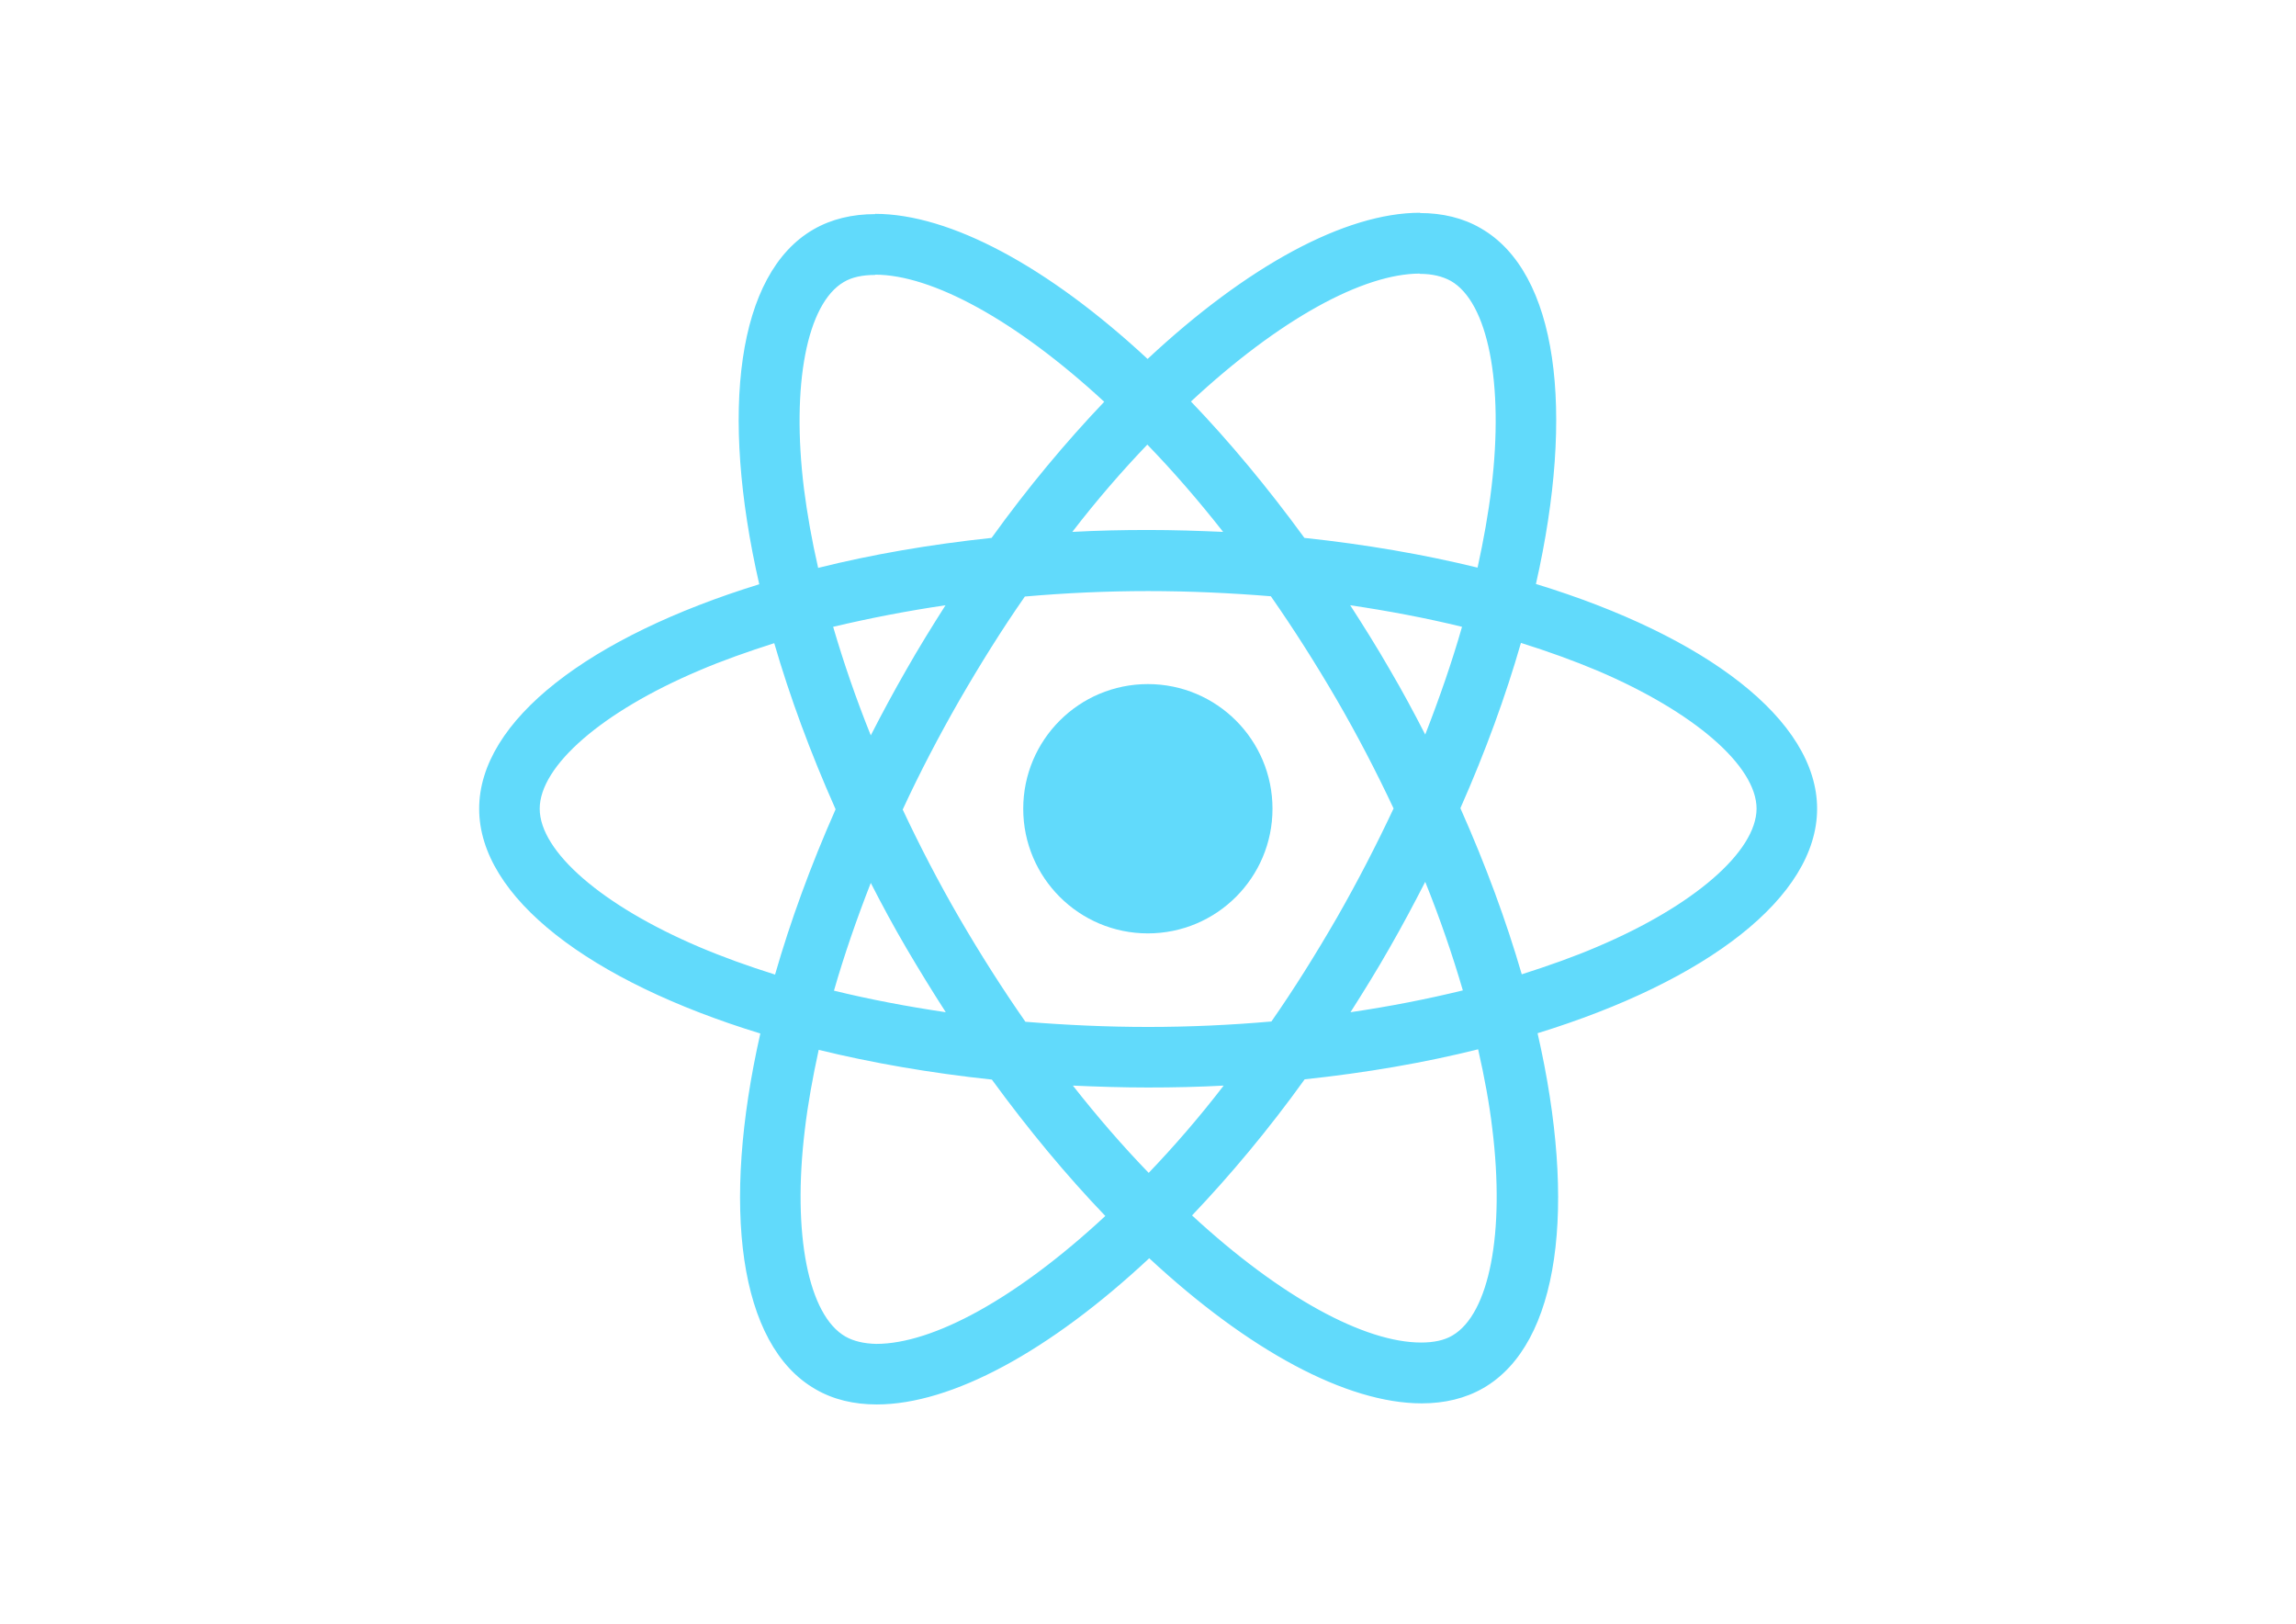
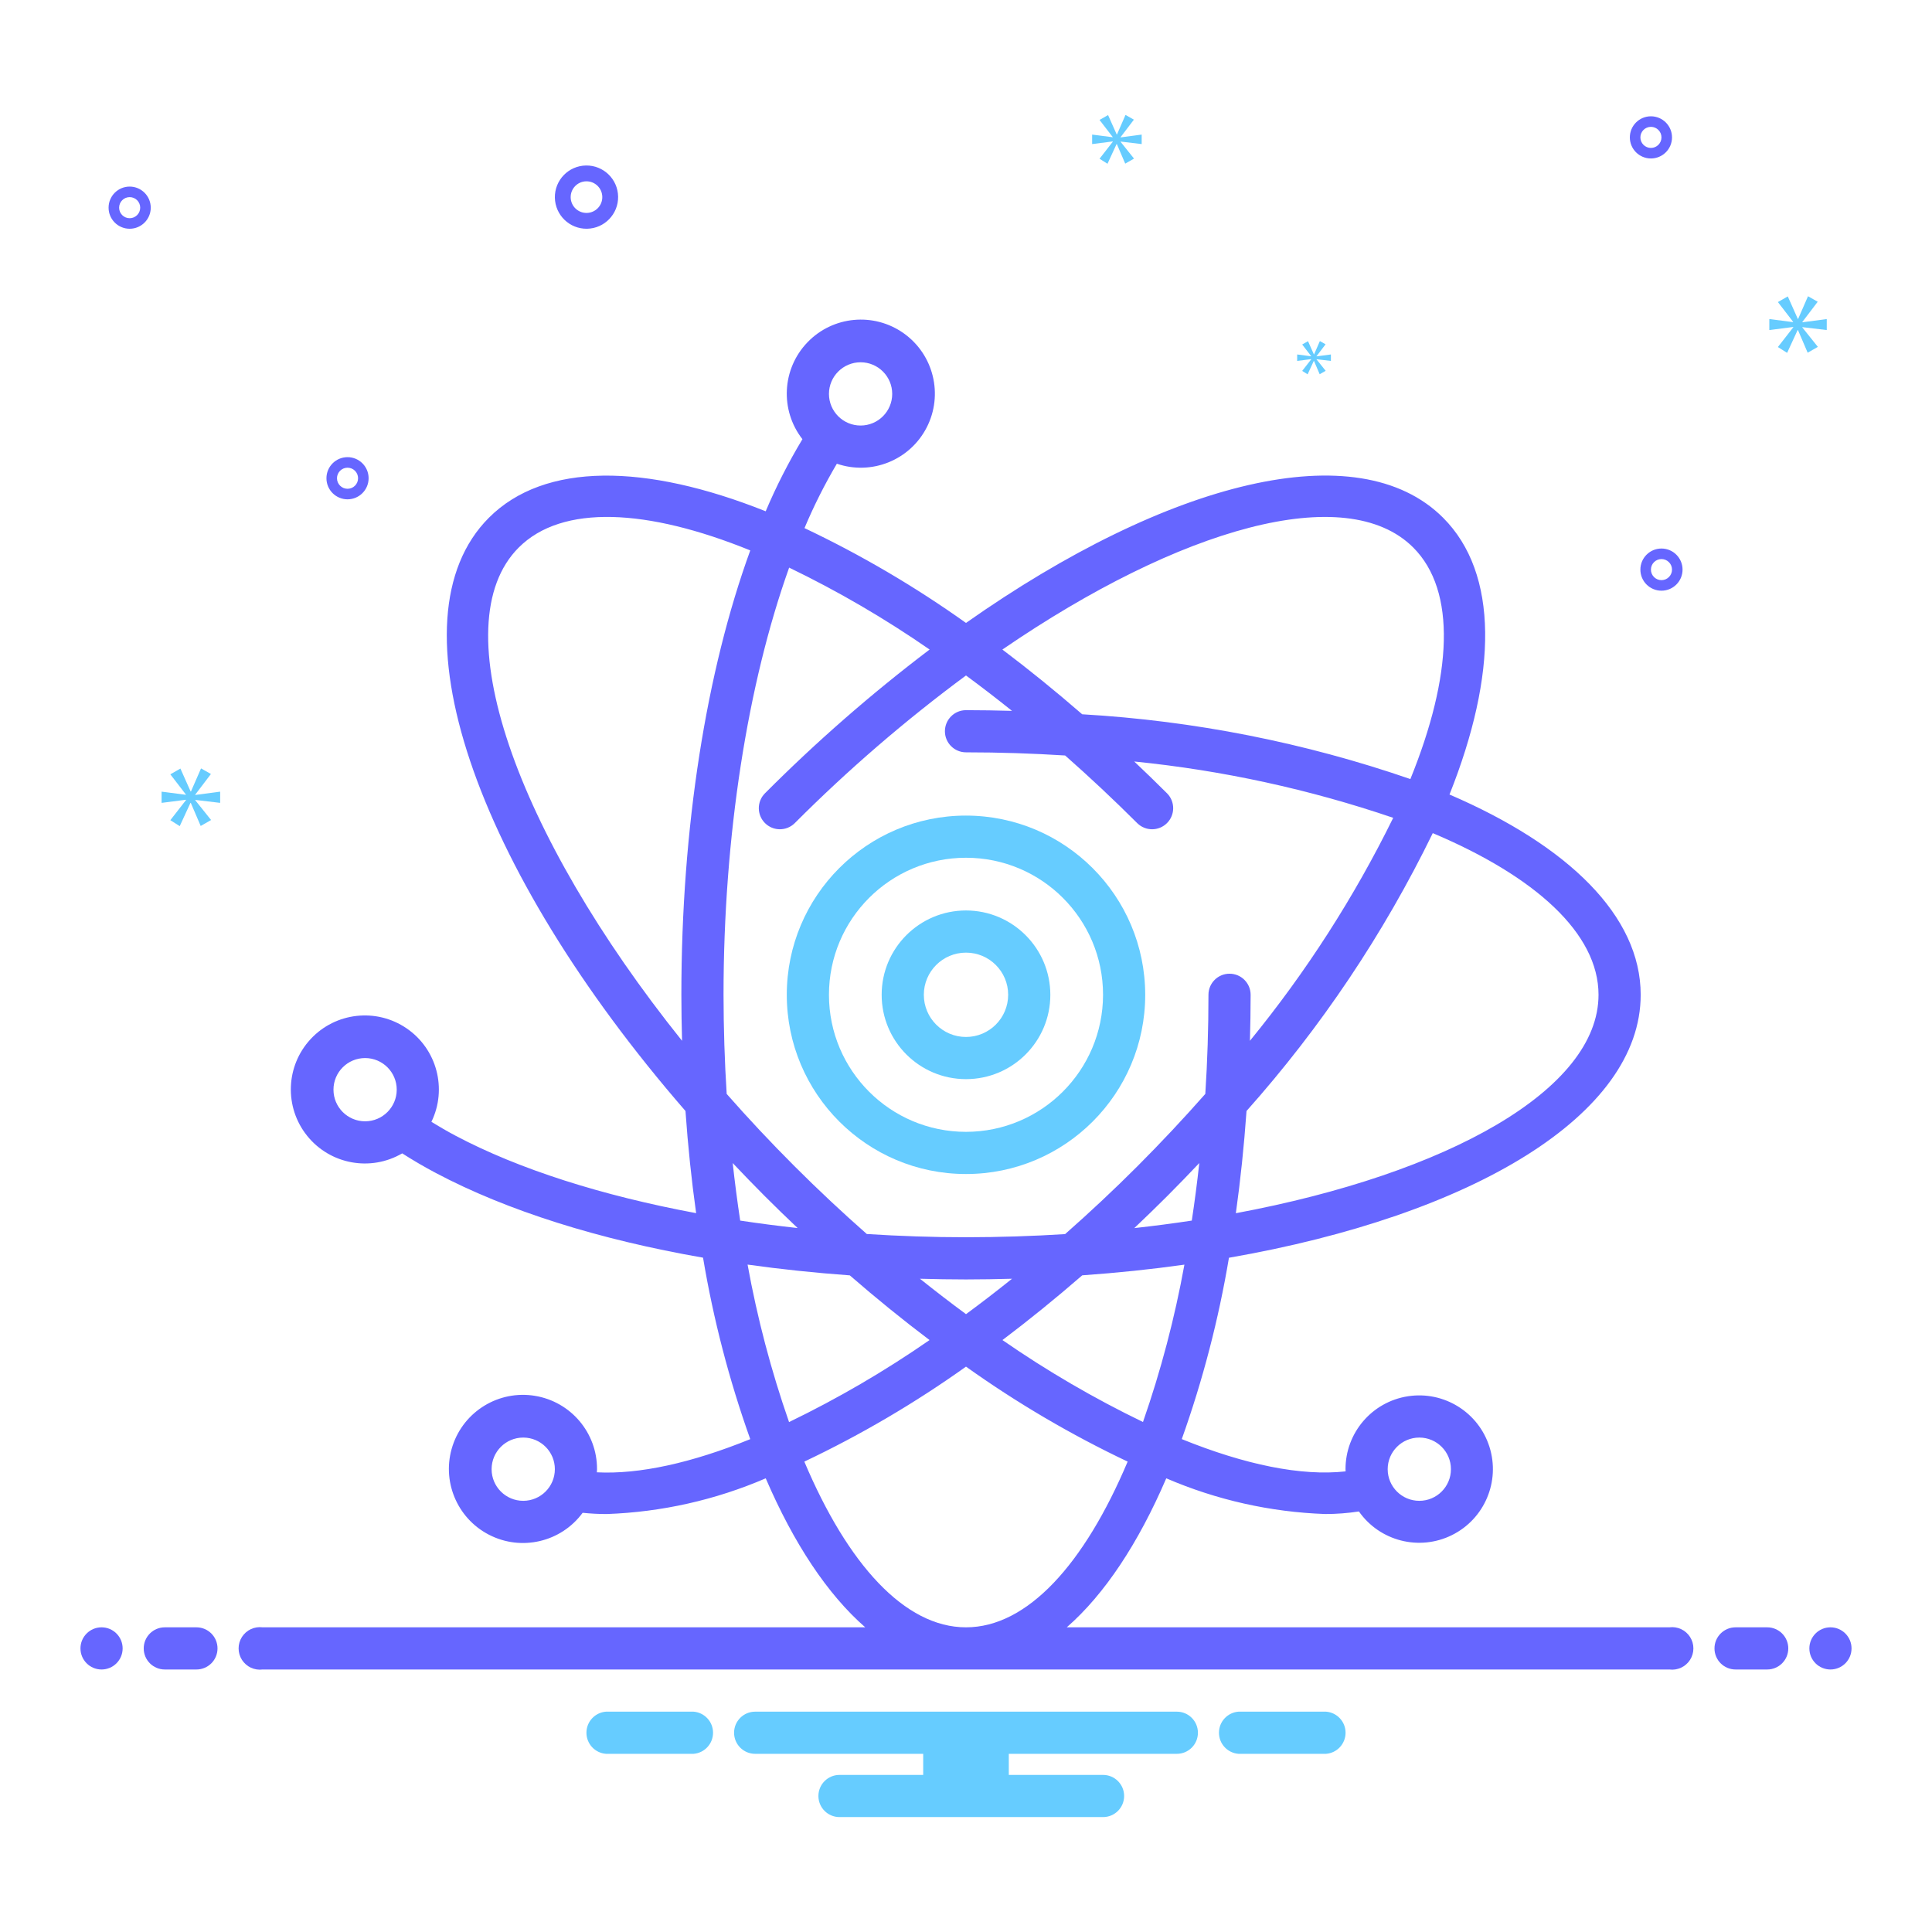
- <svg xmlns="http://www.w3.org/2000/svg" viewBox="0 0 841.9 595.3">
-   <g fill="#61DAFB">
-     <path d="M666.3 296.5c0-32.5-40.7-63.3-103.1-82.4 14.4-63.6 8-114.2-20.2-130.4-6.5-3.8-14.1-5.6-22.4-5.6v22.3c4.6 0 8.3.9 11.4 2.6 13.6 7.8 19.5 37.5 14.9 75.7-1.1 9.4-2.9 19.3-5.1 29.4-19.6-4.8-41-8.5-63.5-10.9-13.5-18.5-27.5-35.3-41.6-50 32.6-30.3 63.2-46.9 84-46.9V78c-27.5 0-63.5 19.6-99.9 53.6-36.4-33.8-72.4-53.2-99.9-53.2v22.3c20.7 0 51.4 16.5 84 46.6-14 14.7-28 31.4-41.3 49.9-22.6 2.4-44 6.1-63.6 11-2.3-10-4-19.7-5.2-29-4.7-38.2 1.1-67.9 14.6-75.8 3-1.8 6.9-2.6 11.5-2.6V78.5c-8.4 0-16 1.8-22.6 5.6-28.1 16.2-34.4 66.7-19.9 130.1-62.2 19.2-102.7 49.9-102.7 82.3 0 32.5 40.7 63.3 103.1 82.4-14.4 63.6-8 114.2 20.2 130.4 6.5 3.8 14.1 5.6 22.5 5.6 27.5 0 63.5-19.6 99.9-53.6 36.4 33.8 72.4 53.2 99.9 53.2 8.4 0 16-1.8 22.6-5.6 28.1-16.2 34.4-66.7 19.9-130.1 62-19.1 102.5-49.9 102.5-82.3zm-130.2-66.7c-3.7 12.9-8.3 26.2-13.5 39.5-4.1-8-8.4-16-13.1-24-4.6-8-9.5-15.8-14.4-23.4 14.2 2.1 27.9 4.7 41 7.9zm-45.8 106.5c-7.8 13.5-15.8 26.3-24.1 38.2-14.9 1.3-30 2-45.2 2-15.1 0-30.2-.7-45-1.9-8.3-11.9-16.4-24.6-24.2-38-7.6-13.1-14.5-26.4-20.8-39.8 6.2-13.4 13.2-26.8 20.7-39.9 7.8-13.5 15.8-26.3 24.1-38.2 14.9-1.3 30-2 45.2-2 15.1 0 30.2.7 45 1.9 8.3 11.9 16.4 24.6 24.2 38 7.6 13.1 14.5 26.4 20.8 39.8-6.3 13.4-13.2 26.8-20.7 39.9zm32.3-13c5.4 13.4 10 26.8 13.8 39.8-13.1 3.2-26.9 5.9-41.2 8 4.9-7.7 9.8-15.6 14.4-23.7 4.6-8 8.9-16.1 13-24.1zM421.2 430c-9.3-9.6-18.6-20.3-27.8-32 9 .4 18.2.7 27.5.7 9.4 0 18.7-.2 27.8-.7-9 11.7-18.3 22.4-27.5 32zm-74.4-58.9c-14.2-2.1-27.9-4.7-41-7.9 3.7-12.9 8.3-26.2 13.5-39.5 4.1 8 8.4 16 13.1 24 4.7 8 9.5 15.8 14.4 23.4zM420.7 163c9.3 9.6 18.6 20.3 27.8 32-9-.4-18.2-.7-27.5-.7-9.4 0-18.7.2-27.8.7 9-11.7 18.3-22.4 27.5-32zm-74 58.9c-4.9 7.7-9.8 15.6-14.4 23.7-4.6 8-8.9 16-13 24-5.4-13.4-10-26.8-13.8-39.8 13.1-3.1 26.9-5.8 41.2-7.9zm-90.5 125.2c-35.4-15.1-58.3-34.9-58.3-50.6 0-15.7 22.9-35.6 58.3-50.6 8.6-3.7 18-7 27.7-10.1 5.7 19.6 13.2 40 22.5 60.9-9.2 20.8-16.6 41.1-22.2 60.6-9.9-3.1-19.3-6.5-28-10.2zM310 490c-13.6-7.8-19.5-37.5-14.9-75.7 1.1-9.4 2.9-19.3 5.1-29.4 19.6 4.8 41 8.5 63.5 10.9 13.5 18.5 27.5 35.3 41.6 50-32.6 30.3-63.2 46.9-84 46.9-4.5-.1-8.3-1-11.3-2.7zm237.2-76.2c4.7 38.2-1.1 67.9-14.6 75.8-3 1.8-6.9 2.6-11.5 2.6-20.7 0-51.4-16.5-84-46.6 14-14.7 28-31.4 41.3-49.9 22.6-2.4 44-6.1 63.6-11 2.3 10.1 4.1 19.8 5.2 29.1zm38.5-66.7c-8.6 3.7-18 7-27.7 10.1-5.7-19.6-13.2-40-22.5-60.9 9.2-20.8 16.6-41.1 22.2-60.6 9.9 3.1 19.3 6.5 28.1 10.2 35.4 15.1 58.3 34.9 58.3 50.6-.1 15.7-23 35.6-58.4 50.6zM320.8 78.4z" />
-     <circle cx="420.9" cy="296.5" r="45.7" />
-     <path d="M520.5 78.1z" />
+ <svg xmlns="http://www.w3.org/2000/svg" id="SvgjsSvg1024" width="288" height="288" version="1.1">
+   <defs id="SvgjsDefs1025" />
+   <g id="SvgjsG1026" transform="matrix(0.9167,0,0,0.9167,11.9952,11.99521)">
+     <svg data-name="Layer 1" viewBox="0 0 168 168" width="288" height="288">
+       <path fill="#66ccff" d="M84,69.732a17,17,0,1,0,17,17A17.019,17.019,0,0,0,84,69.732Zm0,30a13,13,0,1,1,13-13A13.015,13.015,0,0,1,84,99.732Z" class="color0bceb2 svgShape" />
+       <path fill="#66ccff" d="M84,78.732a8,8,0,1,0,8,8A8.009,8.009,0,0,0,84,78.732Zm0,12a4,4,0,1,1,4-4A4.004,4.004,0,0,1,84,90.732Z" class="color0bceb2 svgShape" />
+       <circle cx="2" cy="148.732" r="2" fill="#6666ff" class="color2d4356 svgShape" />
+       <path fill="#6666ff" d="M11 146.732H8a2 2 0 0 0 0 4h3a2 2 0 0 0 0-4zM160 146.732h-3a2 2 0 0 0 0 4h3a2 2 0 0 0 0-4z" class="color2d4356 svgShape" />
+       <circle cx="166" cy="148.732" r="2" fill="#6666ff" class="color2d4356 svgShape" />
+       <path fill="#66ccff" d="M118.154 154.732h-8.308a2.006 2.006 0 0 0 0 4h8.308a2.006 2.006 0 0 0 0-4zM58.154 154.732H49.846a2.006 2.006 0 0 0 0 4h8.308a2.006 2.006 0 0 0 0-4zM104 154.732H64a2 2 0 0 0 0 4H79.94v2H72a2 2 0 0 0 0 4H97a2 2 0 0 0 0-4H88.06v-2H104a2 2 0 0 0 0-4z" class="color0bceb2 svgShape" />
+       <path fill="#6666ff" d="M150.721 146.732H93.558c3.582-3.126 6.786-7.964 9.439-14.134a41.84 41.84 0 0 0 15.084 3.387 21.007 21.007 0 0 0 3.19-.244A6.99 6.99 0 1 0 120 131.732c0 .07.008.137.011.207-4.194.469-9.546-.629-15.543-3.061a100.763 100.763 0 0 0 4.475-17.203C132.095 107.649 148 98.12 148 86.732c0-7.479-6.868-14.154-18.136-18.998 4.542-11.393 4.679-20.969-.609-26.257-8.053-8.054-26.038-3.546-45.256 9.98a100.779 100.779 0 0 0-15.319-8.995 50.449 50.449 0 0 1 3.07-6.108 7.024 7.024 0 1 0-3.266-2.327 54.411 54.411 0 0 0-3.485 6.839c-11.392-4.542-20.967-4.677-26.254.611-9.581 9.581-1.373 33.225 18.645 56.277q.352 4.998 1.011 9.69c-8.902-1.658-16.807-4.159-22.826-7.349-.804-.426-1.559-.866-2.285-1.313a7.021 7.021 0 1 0-2.771 2.991c.996.636 2.05 1.257 3.184 1.857 6.778 3.592 15.504 6.325 25.353 8.038a100.766 100.766 0 0 0 4.478 17.214c-5.533 2.246-10.516 3.354-14.549 3.146.004-.099.015-.196.015-.295a7.026 7.026 0 1 0-1.365 4.135 22.04 22.04 0 0 0 2.284.118A41.846 41.846 0 0 0 65.003 132.598c2.653 6.17 5.857 11.008 9.439 14.134H17.279a2.017 2.017 0 1 0 0 4H150.721a2.017 2.017 0 1 0 0-4zm-23.721-18a3 3 0 1 1-3 3A3.003 3.003 0 0 1 127 128.732zm-53-102a3 3 0 1 1-3 3A3.003 3.003 0 0 1 74 26.732zm-47 72a3 3 0 1 1 3-3A3.003 3.003 0 0 1 27 98.732zm15 36a3 3 0 1 1 3-3A3.003 3.003 0 0 1 42 134.732zm58.788-7.477a98.908 98.908 0 0 1-13.33-7.772q3.777-2.85 7.57-6.141 4.998-.352 9.69-1.012A98.96 98.96 0 0 1 100.788 127.255zM84.002 117.025q-2.181-1.606-4.371-3.359c1.448.04 2.902.066 4.369.066 1.471 0 2.924-.027 4.368-.066Q86.183 115.418 84.002 117.025zm21.416-8.875q-2.672.406-5.453.712 1.569-1.486 3.126-3.038c1.039-1.039 2.047-2.085 3.039-3.133Q105.825 105.474 105.418 108.15zM144 86.732c0 8.982-14.265 16.959-34.402 20.718q.656-4.687 1.012-9.696A115.988 115.988 0 0 0 128.277 71.396C137.994 75.5 144 80.905 144 86.732zM126.427 44.305c4.12 4.121 3.695 12.189-.274 21.962a115.992 115.992 0 0 0-31.131-6.145Q91.237 56.835 87.451 53.982C104.348 42.401 120.075 37.956 126.427 44.305zM57 86.732c0 1.47.027 2.922.066 4.364C41.29 71.421 34.25 51.63 41.573 44.305c4.122-4.122 12.19-3.696 21.963.273C59.368 56.027 57 70.867 57 86.732zm4 0c0-15.089 2.293-29.526 6.224-40.522A98.978 98.978 0 0 1 80.549 53.981 150.004 150.004 0 0 0 64.908 67.64a2 2 0 0 0 2.828 2.828 143.459 143.459 0 0 1 16.264-14.027q2.178 1.604 4.364 3.357c-1.443-.039-2.894-.066-4.364-.066a2 2 0 0 0 0 4c3.191 0 6.331.105 9.403.299q3.465 3.052 6.86 6.437a2 2 0 0 0 2.828-2.828c-1.039-1.039-2.085-2.047-3.133-3.039a110.408 110.408 0 0 1 24.567 5.344 110.413 110.413 0 0 1-13.592 21.15c.039-1.442.066-2.894.066-4.364a2 2 0 0 0-4 0q0 4.786-.299 9.403-3.052 3.465-6.437 6.86c-2.256 2.256-4.551 4.402-6.861 6.437q-4.608.292-9.403.299c-3.17 0-6.312-.11-9.408-.306-2.308-2.033-4.601-4.176-6.855-6.43q-3.384-3.384-6.437-6.86Q61.007 91.527 61 86.732zm.869 15.959c.992 1.048 2 2.093 3.039 3.133q1.554 1.554 3.122 3.034-2.767-.304-5.449-.707Q62.176 105.476 61.869 102.691zm1.412 9.633q4.718.661 9.696 1.022 3.782 3.284 7.565 6.137a99.085 99.085 0 0 1-13.327 7.779A98.953 98.953 0 0 1 63.281 112.325zm5.384 18.689a100.871 100.871 0 0 0 15.334-9.01 100.862 100.862 0 0 0 15.335 9.01C95.231 140.728 89.827 146.732 84 146.732S72.769 140.728 68.665 131.014zM48.053 14.065a3 3 0 1 0-3.052-2.947A3.003 3.003 0 0 0 48.053 14.065zm-.079-4.499A1.5 1.5 0 1 1 46.5 11.092 1.501 1.501 0 0 1 47.974 9.566zM149.971 44.399a2 2 0 1 0 2 2A2.002 2.002 0 0 0 149.971 44.399zm0 3a1 1 0 1 1 1-1A1.001 1.001 0 0 1 149.971 47.399zM4.667 10.066a2 2 0 1 0 2 2A2.002 2.002 0 0 0 4.667 10.066zm0 3a1 1 0 1 1 1-1A1.001 1.001 0 0 1 4.667 13.066zM148.971 3.399a2 2 0 1 0 2 2A2.002 2.002 0 0 0 148.971 3.399zm0 3a1 1 0 1 1 1-1A1.001 1.001 0 0 1 148.971 6.399zM27.333 37.732a2 2 0 1 0-2 2A2.002 2.002 0 0 0 27.333 37.732zm-3 0a1 1 0 1 1 1 1A1.001 1.001 0 0 1 24.333 37.732z" class="color2d4356 svgShape" />
+       <polygon fill="#66ccff" points="10.888 67.743 12.375 65.788 11.436 65.256 10.481 67.446 10.45 67.446 9.48 65.271 8.525 65.819 9.996 67.728 9.996 67.759 7.695 67.462 7.695 68.526 10.011 68.229 10.011 68.26 8.525 70.168 9.416 70.732 10.434 68.526 10.465 68.526 11.404 70.716 12.39 70.153 10.888 68.275 10.888 68.244 13.25 68.526 13.25 67.462 10.888 67.775 10.888 67.743" class="color0bceb2 svgShape" />
+       <polygon fill="#66ccff" points="116.748 26.451 115.891 27.55 116.405 27.875 116.991 26.604 117.009 26.604 117.549 27.865 118.117 27.541 117.252 26.46 117.252 26.442 118.613 26.604 118.613 25.991 117.252 26.171 117.252 26.154 118.109 25.027 117.568 24.721 117.018 25.982 117 25.982 116.442 24.73 115.891 25.045 116.739 26.145 116.739 26.163 115.414 25.991 115.414 26.604 116.748 26.433 116.748 26.451" class="color0bceb2 svgShape" />
+       <polygon fill="#66ccff" points="165.65 23.675 165.65 22.632 163.333 22.938 163.333 22.908 164.792 20.99 163.871 20.468 162.935 22.616 162.903 22.616 161.953 20.483 161.015 21.02 162.459 22.893 162.459 22.923 160.202 22.632 160.202 23.675 162.474 23.384 162.474 23.414 161.015 25.286 161.89 25.839 162.888 23.675 162.918 23.675 163.839 25.824 164.807 25.271 163.333 23.429 163.333 23.399 165.65 23.675" class="color0bceb2 svgShape" />
+       <polygon fill="#66ccff" points="98.667 5.372 99.925 3.718 99.13 3.268 98.323 5.121 98.296 5.121 97.476 3.281 96.667 3.744 97.912 5.36 97.912 5.386 95.965 5.134 95.965 6.034 97.925 5.783 97.925 5.81 96.667 7.424 97.422 7.901 98.283 6.034 98.309 6.034 99.103 7.888 99.938 7.411 98.667 5.822 98.667 5.796 100.665 6.034 100.665 5.134 98.667 5.399 98.667 5.372" class="color0bceb2 svgShape" />
+     </svg>
  </g>
</svg>
